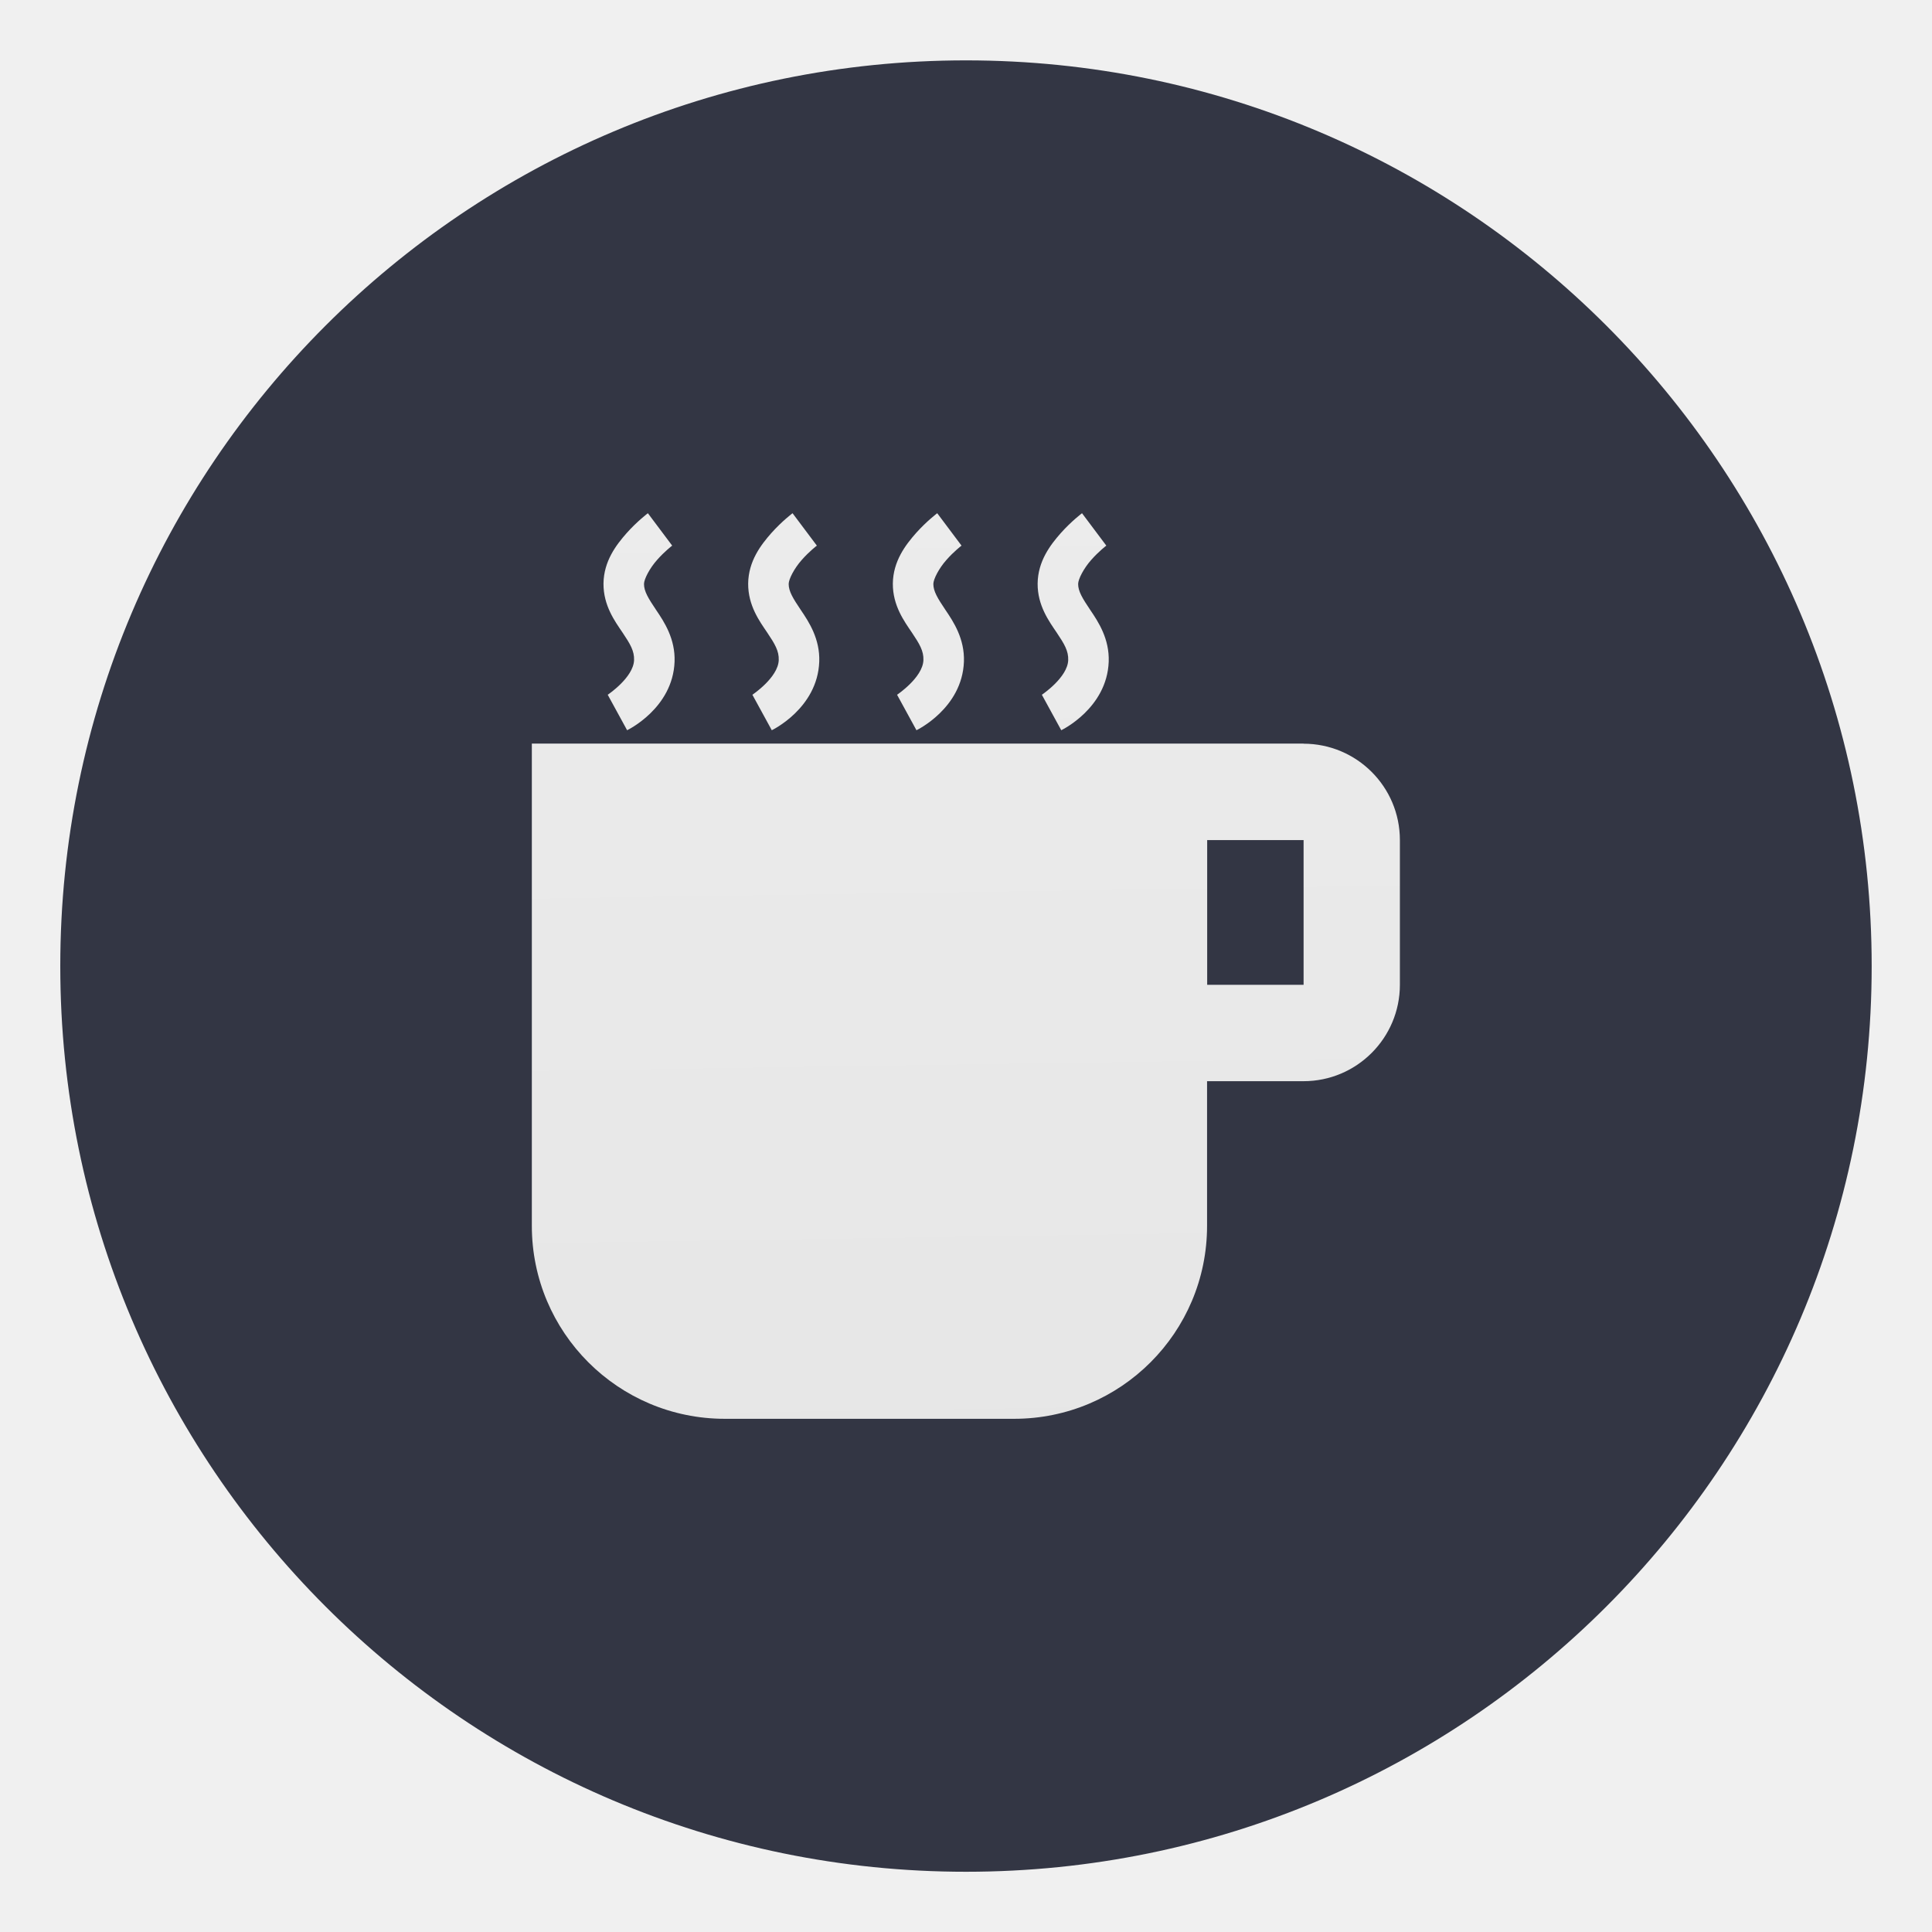
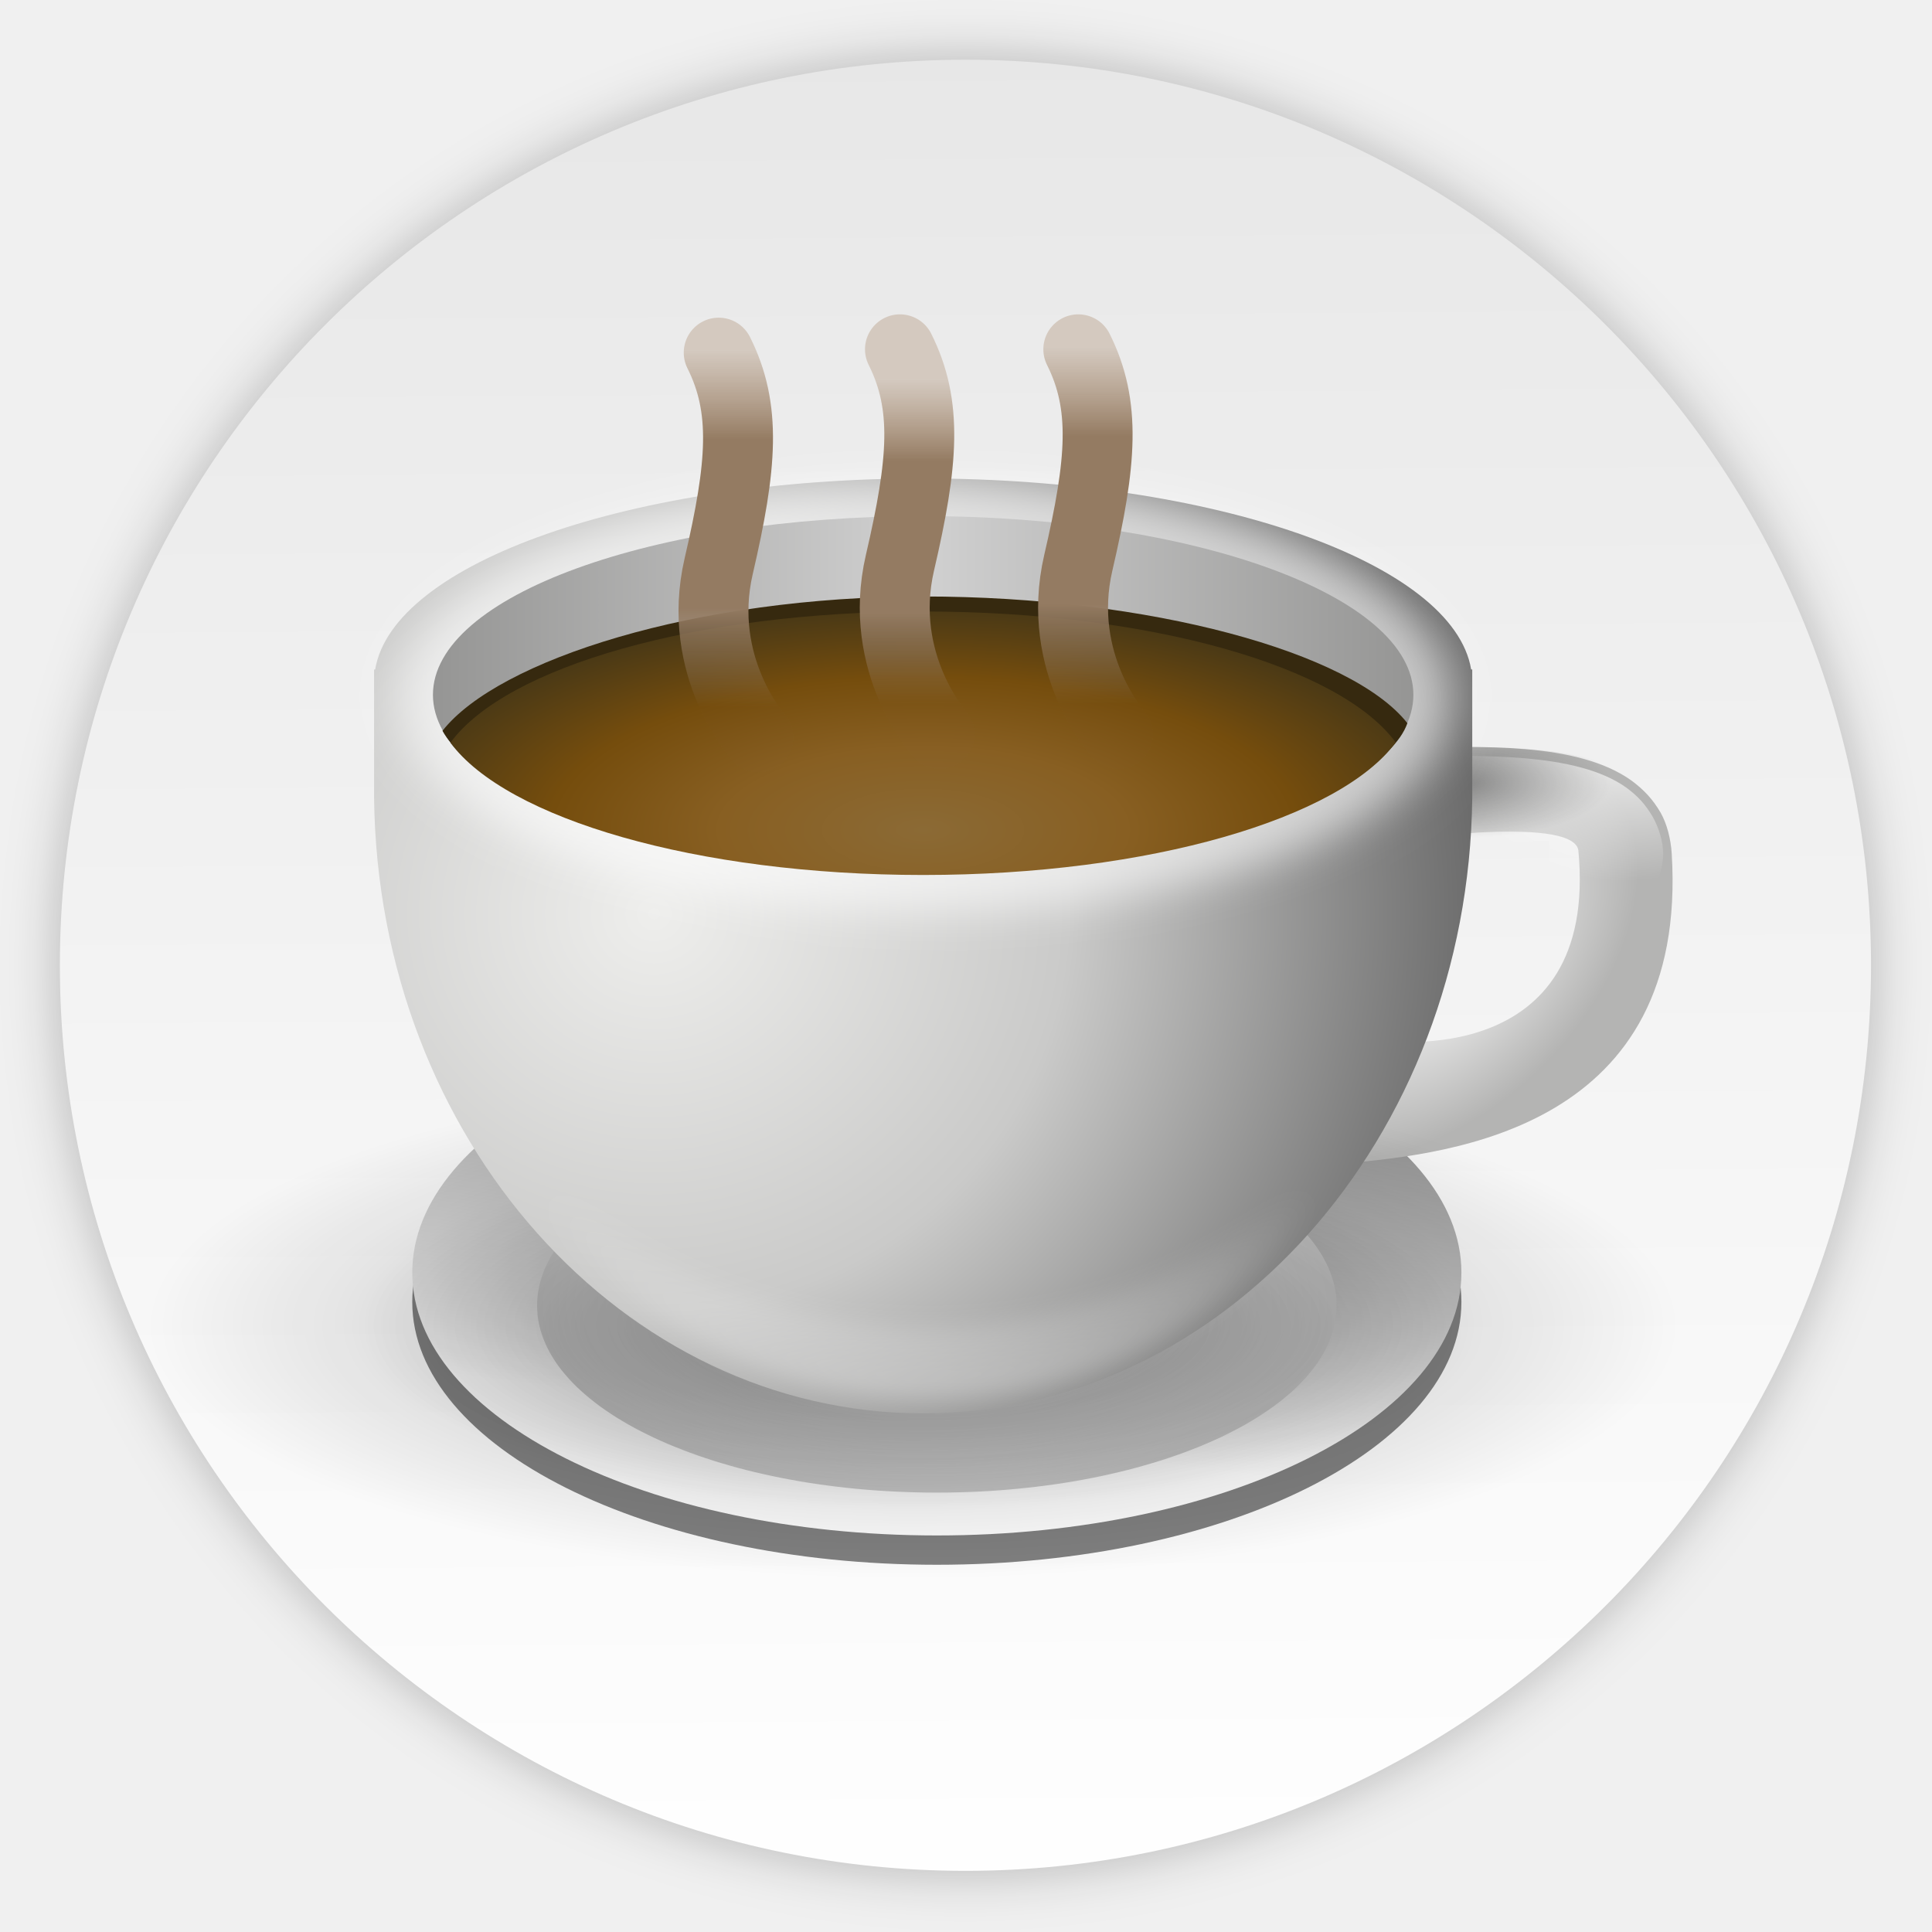
- <svg xmlns="http://www.w3.org/2000/svg" xmlns:xlink="http://www.w3.org/1999/xlink" width="64" height="64" version="1.1" viewBox="0 0 16.933 16.933">
+ <svg xmlns="http://www.w3.org/2000/svg" xmlns:xlink="http://www.w3.org/1999/xlink" width="64" height="64" version="1.1">
  <defs>
-     <linearGradient id="linearGradient945" x1="290.41" x2="290.05" y1="648.83" y2="625.02" gradientTransform="matrix(.63409 0 0 .63409 -173.11 -393.11)" gradientUnits="userSpaceOnUse" xlink:href="#a" />
-     <linearGradient id="a" x1="1" x2="47" gradientTransform="rotate(-90 24 24)" gradientUnits="userSpaceOnUse">
-       <stop stop-color="#e4e4e4" offset="0" />
-       <stop stop-color="#eee" offset="1" />
+     <linearGradient id="linearGradient3507">
+       <stop stop-color="#ad9177" stop-opacity=".373" offset="0" />
+       <stop stop-color="#947b62" offset=".251" />
+       <stop stop-color="#947b62" offset=".721" />
+       <stop stop-color="#947b62" stop-opacity=".009" offset="1" />
    </linearGradient>
+     <linearGradient id="linearGradient2518" x1="56.576" x2="56.576" y1="13.28" y2="18.039" gradientTransform="matrix(2.1563 0 0 2.4869 -97.612 -21.443)" gradientUnits="userSpaceOnUse" xlink:href="#linearGradient3507" />
+     <linearGradient id="linearGradient2520" x1="56.576" x2="56.576" y1="13.718" y2="18.039" gradientTransform="matrix(2.1563 0 0 2.4869 -91.609 -21.553)" gradientUnits="userSpaceOnUse" xlink:href="#linearGradient3507" />
+     <linearGradient id="linearGradient2522" x1="56.576" x2="56.576" y1="13.28" y2="18.039" gradientTransform="matrix(2.1563 0 0 2.4869 -85.7 -21.553)" gradientUnits="userSpaceOnUse" xlink:href="#linearGradient3507" />
+     <linearGradient id="s" x1="-37.637" x2="-36.793" y1="280.01" y2="273.36" gradientTransform="matrix(1.8392,0,0,1.8328,109.49,-464.48)" gradientUnits="userSpaceOnUse">
+       <stop stop-color="#fefefe" offset="0" />
+       <stop stop-color="#8c8c8c" offset="1" />
+     </linearGradient>
+     <linearGradient id="a">
+       <stop offset="0" />
+       <stop stop-opacity="0" offset="1" />
+     </linearGradient>
+     <linearGradient id="r" x1="34.463" x2="34.785" y1="24.868" y2="26.542" gradientTransform="matrix(1.731,0,0,1.7456,-12.625,-14.666)" gradientUnits="userSpaceOnUse" xlink:href="#linearGradient1854" />
+     <linearGradient id="linearGradient1854">
+       <stop stop-color="#5f5f5f" offset="0" />
+       <stop stop-color="#c6c6c6" offset="1" />
+     </linearGradient>
+     <linearGradient id="n" x1="117.3" x2="53.303" y1="55.031" y2="2.36" gradientTransform="matrix(.57744 0 0 .58194 -18.676 15.085)" gradientUnits="userSpaceOnUse" xlink:href="#linearGradient1854" />
+     <linearGradient id="o" x1="5.684" x2="35.033" y1="16.366" y2="16.366" gradientTransform="matrix(.55458 0 0 .40424 27.391 16.4)" gradientUnits="userSpaceOnUse" spreadMethod="reflect">
+       <stop stop-color="#d1d1d1" offset="0" />
+       <stop stop-color="#959594" offset="1" />
+     </linearGradient>
+     <linearGradient id="p" x1="87.05" x2="87.05" y1="53.75" y2="41.73" gradientTransform="translate(-64.303 -.03125)" gradientUnits="userSpaceOnUse">
+       <stop stop-color="#fff" offset="0" />
+       <stop stop-color="#fff" stop-opacity="0" offset="1" />
+     </linearGradient>
+     <linearGradient id="q" x1="-1.937" x2="-1.937" y1=".988" y2="31.827" gradientTransform="matrix(.57166 0 0 .41708 27.293 16.189)" gradientUnits="userSpaceOnUse">
+       <stop stop-color="#fff" offset="0" />
+       <stop stop-color="#fff" stop-opacity="0" offset="1" />
+     </linearGradient>
+     <radialGradient id="m-6" cx="-42.763" cy="277.02" r="7.2" gradientTransform="matrix(1.8392 0 0 .86064 109.49 -195.17)" gradientUnits="userSpaceOnUse">
+       <stop stop-color="#fff" offset="0" />
+       <stop stop-color="#ccc" offset="1" />
+     </radialGradient>
+     <radialGradient id="l-5" cx="62.625" cy="4.625" r="10.625" gradientTransform="matrix(1.7391 0 0 .57509 -78.662 41.25)" gradientUnits="userSpaceOnUse" xlink:href="#a" />
+     <radialGradient id="k-5" cx="118.48" cy="58.119" r="13.983" gradientTransform="matrix(-.40417 .40574 -.25545 -.25844 110.32 -1.3857)" gradientUnits="userSpaceOnUse">
+       <stop stop-color="#fefefe" offset="0" />
+       <stop stop-color="#b4b4b3" offset="1" />
+     </radialGradient>
+     <radialGradient id="i-9" cx="94.239" cy="62.312" r="13.983" gradientTransform="matrix(-.45004 .023068 -.019946 -.39523 97.52 46.108)" gradientUnits="userSpaceOnUse">
+       <stop stop-color="#fff" offset="0" />
+       <stop stop-color="#fff" stop-opacity="0" offset="1" />
+     </radialGradient>
+     <radialGradient id="j" cx="106.33" cy="65.468" r="13.983" gradientTransform="matrix(-.34634 .00037601 -1.5227e-6 -.12996 85.337 34.41)" gradientUnits="userSpaceOnUse" xlink:href="#a" />
+     <radialGradient id="f-2" cx="62.625" cy="4.625" r="10.625" gradientTransform="matrix(2.3888 0 0 .78994 -119.35 40.256)" gradientUnits="userSpaceOnUse" xlink:href="#a" />
+     <radialGradient id="g-7" cx="-6.454" cy="29.206" r="32" gradientTransform="matrix(-1.2727e-8 .82021 -.85578 0 46.668 35.563)" gradientUnits="userSpaceOnUse">
+       <stop stop-color="#eeeeec" offset="0" />
+       <stop stop-color="#cacac9" offset=".5" />
+       <stop stop-color="#6b6b6b" offset="1" />
+     </radialGradient>
+     <filter id="u-3" x="-.056" y="-.113" width="1.113" height="1.225" color-interpolation-filters="sRGB">
+       <feGaussianBlur stdDeviation="1.374" />
+     </filter>
+     <radialGradient id="h-0" cx="8.438" cy="32.535" r="26.406" gradientTransform="matrix(.68425 -1.825e-8 0 .27936 24.807 18.405)" gradientUnits="userSpaceOnUse">
+       <stop stop-color="#8b6a35" offset="0" />
+       <stop stop-color="#885f22" offset=".371" />
+       <stop stop-color="#754d0d" offset=".686" />
+       <stop stop-color="#483816" offset="1" />
+     </radialGradient>
+     <filter id="t-1" x="-.032" y="-.098" width="1.064" height="1.196" color-interpolation-filters="sRGB">
+       <feGaussianBlur stdDeviation="0.655" />
+     </filter>
+     <filter id="d" x="-.059" y="-.061" width="1.118" height="1.122" color-interpolation-filters="sRGB">
+       <feGaussianBlur stdDeviation="10.562" />
+     </filter>
+     <linearGradient id="b" x1="408.25" x2="407.94" y1="547.6" y2="498.89" gradientTransform="matrix(1.3276,0,0,1.3276,-510.64,-663.52)" gradientUnits="userSpaceOnUse">
+       <stop stop-color="#fff" offset="0" />
+       <stop stop-color="#e6e6e6" offset="1" />
+     </linearGradient>
+     <filter id="c" x="-.036" y="-.036" width="1.072" height="1.072" color-interpolation-filters="sRGB">
+       <feGaussianBlur stdDeviation="0.89" />
+     </filter>
  </defs>
-   <path d="m3.707 5.29 0.034 0.317 0.653 6.03 7.776-0.842-0.688-6.348zm0.704 0.566 6.506-0.705 0.55 5.078-6.506 0.705zm0.839 0.55 0.126 1.159 1.159-0.126-0.126-1.159zm6.547-0.547 0.069 0.635 0.159-0.017 0.499 4.602-6.506 0.705-0.017-0.159-0.635 0.069 0.086 0.793 7.776-0.842-0.636-5.872zm-6.36 2.271 0.034 0.317 4.667-0.506-0.034-0.317zm0.096 0.882 0.034 0.317 1.247-0.135-0.034-0.317zm1.676-0.182 0.034 0.317 1.069-0.116-0.034-0.317zm0.284 0.862 0.03 0.318 0.493-0.047-0.03-0.318zm-1.864 0.205 0.034 0.317 1.425-0.154-0.034-0.317z" color="#000000" color-rendering="auto" dominant-baseline="auto" fill="#fff" image-rendering="auto" shape-rendering="auto" solid-color="#000000" style="font-feature-settings:normal;font-variant-alternates:normal;font-variant-caps:normal;font-variant-ligatures:normal;font-variant-numeric:normal;font-variant-position:normal;isolation:auto;mix-blend-mode:normal;shape-padding:0;text-decoration-color:#000000;text-decoration-line:none;text-decoration-style:solid;text-indent:0;text-orientation:mixed;text-transform:none;white-space:normal" />
-   <g transform="translate(-2.9407 -2.1769)">
-     <circle cx="11.407" cy="10.644" r="7.938" fill="#333644" stroke-linecap="round" stroke-width=".296" />
-     <g fill="url(#linearGradient945)" stroke-width=".634">
-       <path d="m14.366 10.808h-0.845v-1.268h0.845zm0-2.114h-6.764v4.227c0 0.934 0.757 1.691 1.691 1.691h2.536c0.934 0 1.691-0.757 1.691-1.691v-1.268h0.845c0.467 0 0.845-0.379 0.845-0.845v-1.268c0-0.469-0.38-0.845-0.845-0.845z" />
-       <path d="m8.619 6.675s-0.092 0.069-0.185 0.173c-0.092 0.104-0.202 0.247-0.204 0.444-0.001 0.193 0.1 0.33 0.167 0.429 0.067 0.1 0.104 0.161 0.101 0.242-0.006 0.153-0.231 0.303-0.231 0.303l0.17 0.311s0.401-0.191 0.416-0.601c0.007-0.2-0.091-0.349-0.161-0.452-0.07-0.104-0.107-0.165-0.107-0.229 2.093e-4 -0.042 0.049-0.137 0.115-0.211 0.066-0.075 0.132-0.125 0.132-0.125z" />
-       <path d="m9.887 6.675s-0.092 0.069-0.185 0.173c-0.092 0.104-0.202 0.247-0.204 0.444-0.001 0.193 0.1 0.33 0.167 0.429 0.067 0.1 0.104 0.161 0.101 0.242-0.006 0.153-0.231 0.303-0.231 0.303l0.17 0.311s0.401-0.191 0.416-0.601c0.007-0.2-0.091-0.349-0.161-0.452-0.07-0.104-0.107-0.165-0.107-0.229 2.093e-4 -0.042 0.049-0.137 0.115-0.211 0.066-0.075 0.132-0.125 0.132-0.125z" />
-       <path d="m11.155 6.675s-0.092 0.069-0.185 0.173c-0.092 0.104-0.202 0.247-0.204 0.444-0.001 0.193 0.1 0.33 0.167 0.429 0.067 0.1 0.104 0.161 0.101 0.242-0.006 0.153-0.231 0.303-0.231 0.303l0.17 0.311s0.401-0.191 0.416-0.601c0.007-0.2-0.091-0.349-0.161-0.452-0.07-0.104-0.107-0.165-0.107-0.229 2.09e-4 -0.042 0.049-0.137 0.115-0.211 0.066-0.075 0.132-0.125 0.132-0.125z" />
-       <path d="m12.424 6.675s-0.092 0.069-0.185 0.173c-0.092 0.104-0.202 0.247-0.204 0.444-0.001 0.193 0.1 0.33 0.167 0.429 0.067 0.1 0.104 0.161 0.101 0.242-0.006 0.153-0.231 0.303-0.231 0.303l0.17 0.311s0.401-0.191 0.416-0.601c0.007-0.2-0.091-0.349-0.161-0.452-0.07-0.104-0.107-0.165-0.107-0.229 2.09e-4 -0.042 0.049-0.137 0.115-0.211 0.066-0.075 0.132-0.125 0.132-0.125z" />
-     </g>
-   </g>
+   <rect transform="matrix(1.0115,0,0,1.0115,-389.32,-489.92)" x="386.85" y="486.31" width="59.315" height="59.315" ry="29.657" filter="url(#c)" opacity=".25" />
+   <rect x="1.983" y="1.978" width="59.997" height="59.997" ry="29.998" fill="url(#b)" stroke-width="1.012" />
+   <rect width="64" height="64" rx="0" ry="0" fill="none" stroke-linecap="round" stroke-linejoin="round" stroke-width="1.446" style="paint-order:stroke fill markers" />
+   <ellipse cx="31.034" cy="43.129" rx="17.377" ry="8.706" fill="#808080" stroke-width="0" />
+   <ellipse cx="31.034" cy="42.158" rx="17.377" ry="8.706" fill="url(#s)" stroke="#999999" stroke-linecap="round" stroke-width="0" />
+   <ellipse cx="31.034" cy="43.248" rx="13.242" ry="6.196" fill="url(#m-6)" stroke="#808080" stroke-linecap="round" stroke-width="0" />
+   <path d="m48.728 43.909c0 3.375-8.273 6.11-18.478 6.11s-18.478-2.736-18.478-6.11 8.273-6.11 18.478-6.11 18.478 2.736 18.478 6.11z" fill="url(#l-5)" fill-rule="evenodd" opacity=".3" stroke-width="0" />
+   <path d="m44.583 38.534c3.545-0.316 11.356-1.191 10.795-10.256-0.03-0.482-0.154-0.976-0.367-1.357-0.268-0.456-0.557-0.758-0.955-1.056-1.822-1.316-5.123-1.112-7.49-1.112-7.761 1.633-9.403 14.803-1.983 13.782zm1.244-10.636s6.243-0.938 6.457 0.262c0.702 7.325-6.439 6.309-6.439 6.309l-0.019-6.146 1e-6 -0.426z" fill="url(#k-5)" stroke="url(#r)" stroke-width="0" />
+   <path d="m46.612 25.044c-3.732 0.785-6.007 4.373-6.442 7.638-0.218 1.633 0.027 3.167 0.74 4.201 0.713 1.034 1.871 1.608 3.645 1.364 0.006-1.91e-4 0.012-1.91e-4 0.018 0 1.61-0.144 5.829-1.022 8.059-3.127 1.115-1.052 0.606-3.05 1.325-4.111 0.719-1.062 1.137-2.047 1.137-2.728 0-0.415-0.151-0.874-0.343-1.218-0.252-0.429-0.492-0.684-0.866-0.964-1.664-1.202-4.893-1.057-7.272-1.055zm-0.83 2.982c0.018-0.002 0.036-0.002 0.054 0 0 0 4.112-0.17 5.483-0.17 0.077-1.12e-4 -0.054-0.055 0 0 0.054 0.055 1e-4 -0.077 0 0 2e-6 1.623 0.254 4.295-0.893 5.041-1.147 0.746-2.292 1.109-2.292 1.109-0.087 0.029-0.183 0.015-0.258-0.039-0.075-0.054-0.12-0.141-0.121-0.233l-2.209-5.417c-0.003-0.142 0.096-0.265 0.235-0.291l6e-6 -2.4e-5z" fill="url(#i-9)" stroke-width="0" />
+   <path d="m46.901 24.753c-3.732 0.785-6.007 4.373-6.442 7.638-0.218 1.633 0.027 3.167 0.74 4.201 0.713 1.034 1.871 1.608 3.645 1.364 0.006-1.91e-4 0.012-1.91e-4 0.018 0 1.61-0.144 6.512-0.844 8.741-2.949 1.115-1.052-0.076-3.228 0.643-4.289s1.137-2.047 1.137-2.728c0-0.415-0.151-0.874-0.343-1.218-0.252-0.429-0.492-0.684-0.866-0.964-1.664-1.202-4.893-1.057-7.272-1.055zm-0.83 2.982c0.018-0.002 0.036-0.002 0.054 0 0 0 5.136 0.136 6.507 0.136 0.077-1.13e-4 0.15 0.03 0.204 0.085 0.054 0.055 0.085 0.129 0.084 0.206 2e-6 1.623-1.058 3.698-2.205 4.444-1.147 0.746-2.292 1.109-2.292 1.109-0.087 0.029-0.183 0.015-0.258-0.039-0.075-0.054-0.12-0.141-0.121-0.233l-2.209-5.417c-0.003-0.142 0.096-0.265 0.235-0.291l6e-6 -2.5e-5z" fill="url(#j)" opacity=".3" stroke-width="0" />
+   <path d="m55.631 43.909c0 4.636-11.364 8.393-25.381 8.393-14.018 0-25.381-3.758-25.381-8.393s11.364-8.393 25.381-8.393c14.018 0 25.381 3.758 25.381 8.393z" fill="url(#f-2)" fill-rule="evenodd" opacity=".3" stroke-width="0" />
+   <path d="m30.581 15.849c-9.66 0-17.568 2.8-18.153 6.329h-0.036v4.255c0.13 11.277 8.229 20.386 18.189 20.386 9.96 0 18.059-9.109 18.189-20.386 9.44e-4 -0.092 0-0.181 0-0.273v-3.983h-0.036c-0.585-3.527-8.493-6.328-18.153-6.328z" fill="url(#g-7)" stroke="url(#n)" stroke-linecap="square" stroke-linejoin="round" stroke-width="0" />
+   <path transform="matrix(.5984 0 0 .48648 27.215 15.13)" d="m35.033 16.366c3e-3 8.087-13.108 14.643-29.281 14.643-16.174 0-29.284-6.556-29.281-14.643-3e-3 -8.087 13.108-14.643 29.281-14.643 16.174 0 29.284 6.556 29.281 14.643z" fill="#ffffff" filter="url(#u-3)" opacity=".6" stroke-width="0" />
+   <path d="m46.82 23.016c0.002 3.269-7.269 5.919-16.239 5.919-8.97 0-16.24-2.65-16.239-5.919-0.002-3.269 7.269-5.919 16.239-5.919 8.97 0 16.24 2.65 16.239 5.919z" fill="url(#o)" stroke-width="0" />
+   <path d="m30.58 19.759c-7.522 0-14.08 2.103-15.922 4.45 1.294 2.334 8.033 4.695 15.545 4.695 7.511 0 15.546-2.446 16.418-4.948-1.843-2.347-8.52-4.197-16.041-4.197z" fill="#36290f" stroke-width="0" />
+   <path d="m30.58 20.256c-7.522 0-13.817 1.831-15.659 4.346 1.851 2.511 8.146 4.383 15.659 4.383 7.511 0 13.803-1.881 15.655-4.391-1.843-2.515-8.134-4.338-15.655-4.338z" fill="url(#h-0)" stroke-width="0" />
+   <path transform="matrix(.57744 0 0 .58194 18.455 15.104)" d="m46.072 37.688c-5.218 7.124-14.348 11.844-24.75 11.844-10.381 1e-6 -19.496-4.712-24.719-11.812 4.018 9.384 13.572 16 24.719 16 11.161 0 20.741-6.628 24.75-16.031z" fill="url(#p)" filter="url(#t-1)" opacity=".3" stroke-width="0" />
+   <path d="m47.32 23.016c0.002 3.373-7.493 6.107-16.739 6.107-9.246 0-16.741-2.735-16.739-6.107-0.002-3.373 7.493-6.107 16.739-6.107 9.246 0 16.741 2.735 16.739 6.107z" fill="none" opacity=".4" stroke="url(#q)" stroke-linecap="square" stroke-linejoin="round" stroke-width="0" />
+   <path d="m25.127 24.43s-2.097-2.329-1.319-5.677c0.778-3.348 0.926-5.223 0-7.072" fill="none" stroke="url(#linearGradient2518)" stroke-linecap="round" stroke-width="2.316" />
+   <path d="m31.131 24.32s-2.097-2.329-1.319-5.677c0.778-3.348 0.926-5.223 0-7.072" fill="none" stroke="url(#linearGradient2520)" stroke-linecap="round" stroke-width="2.316" />
+   <path d="m37.039 24.32s-2.097-2.329-1.319-5.677c0.778-3.348 0.926-5.223 0-7.072" fill="none" stroke="url(#linearGradient2522)" stroke-linecap="round" stroke-width="2.316" />
</svg>
